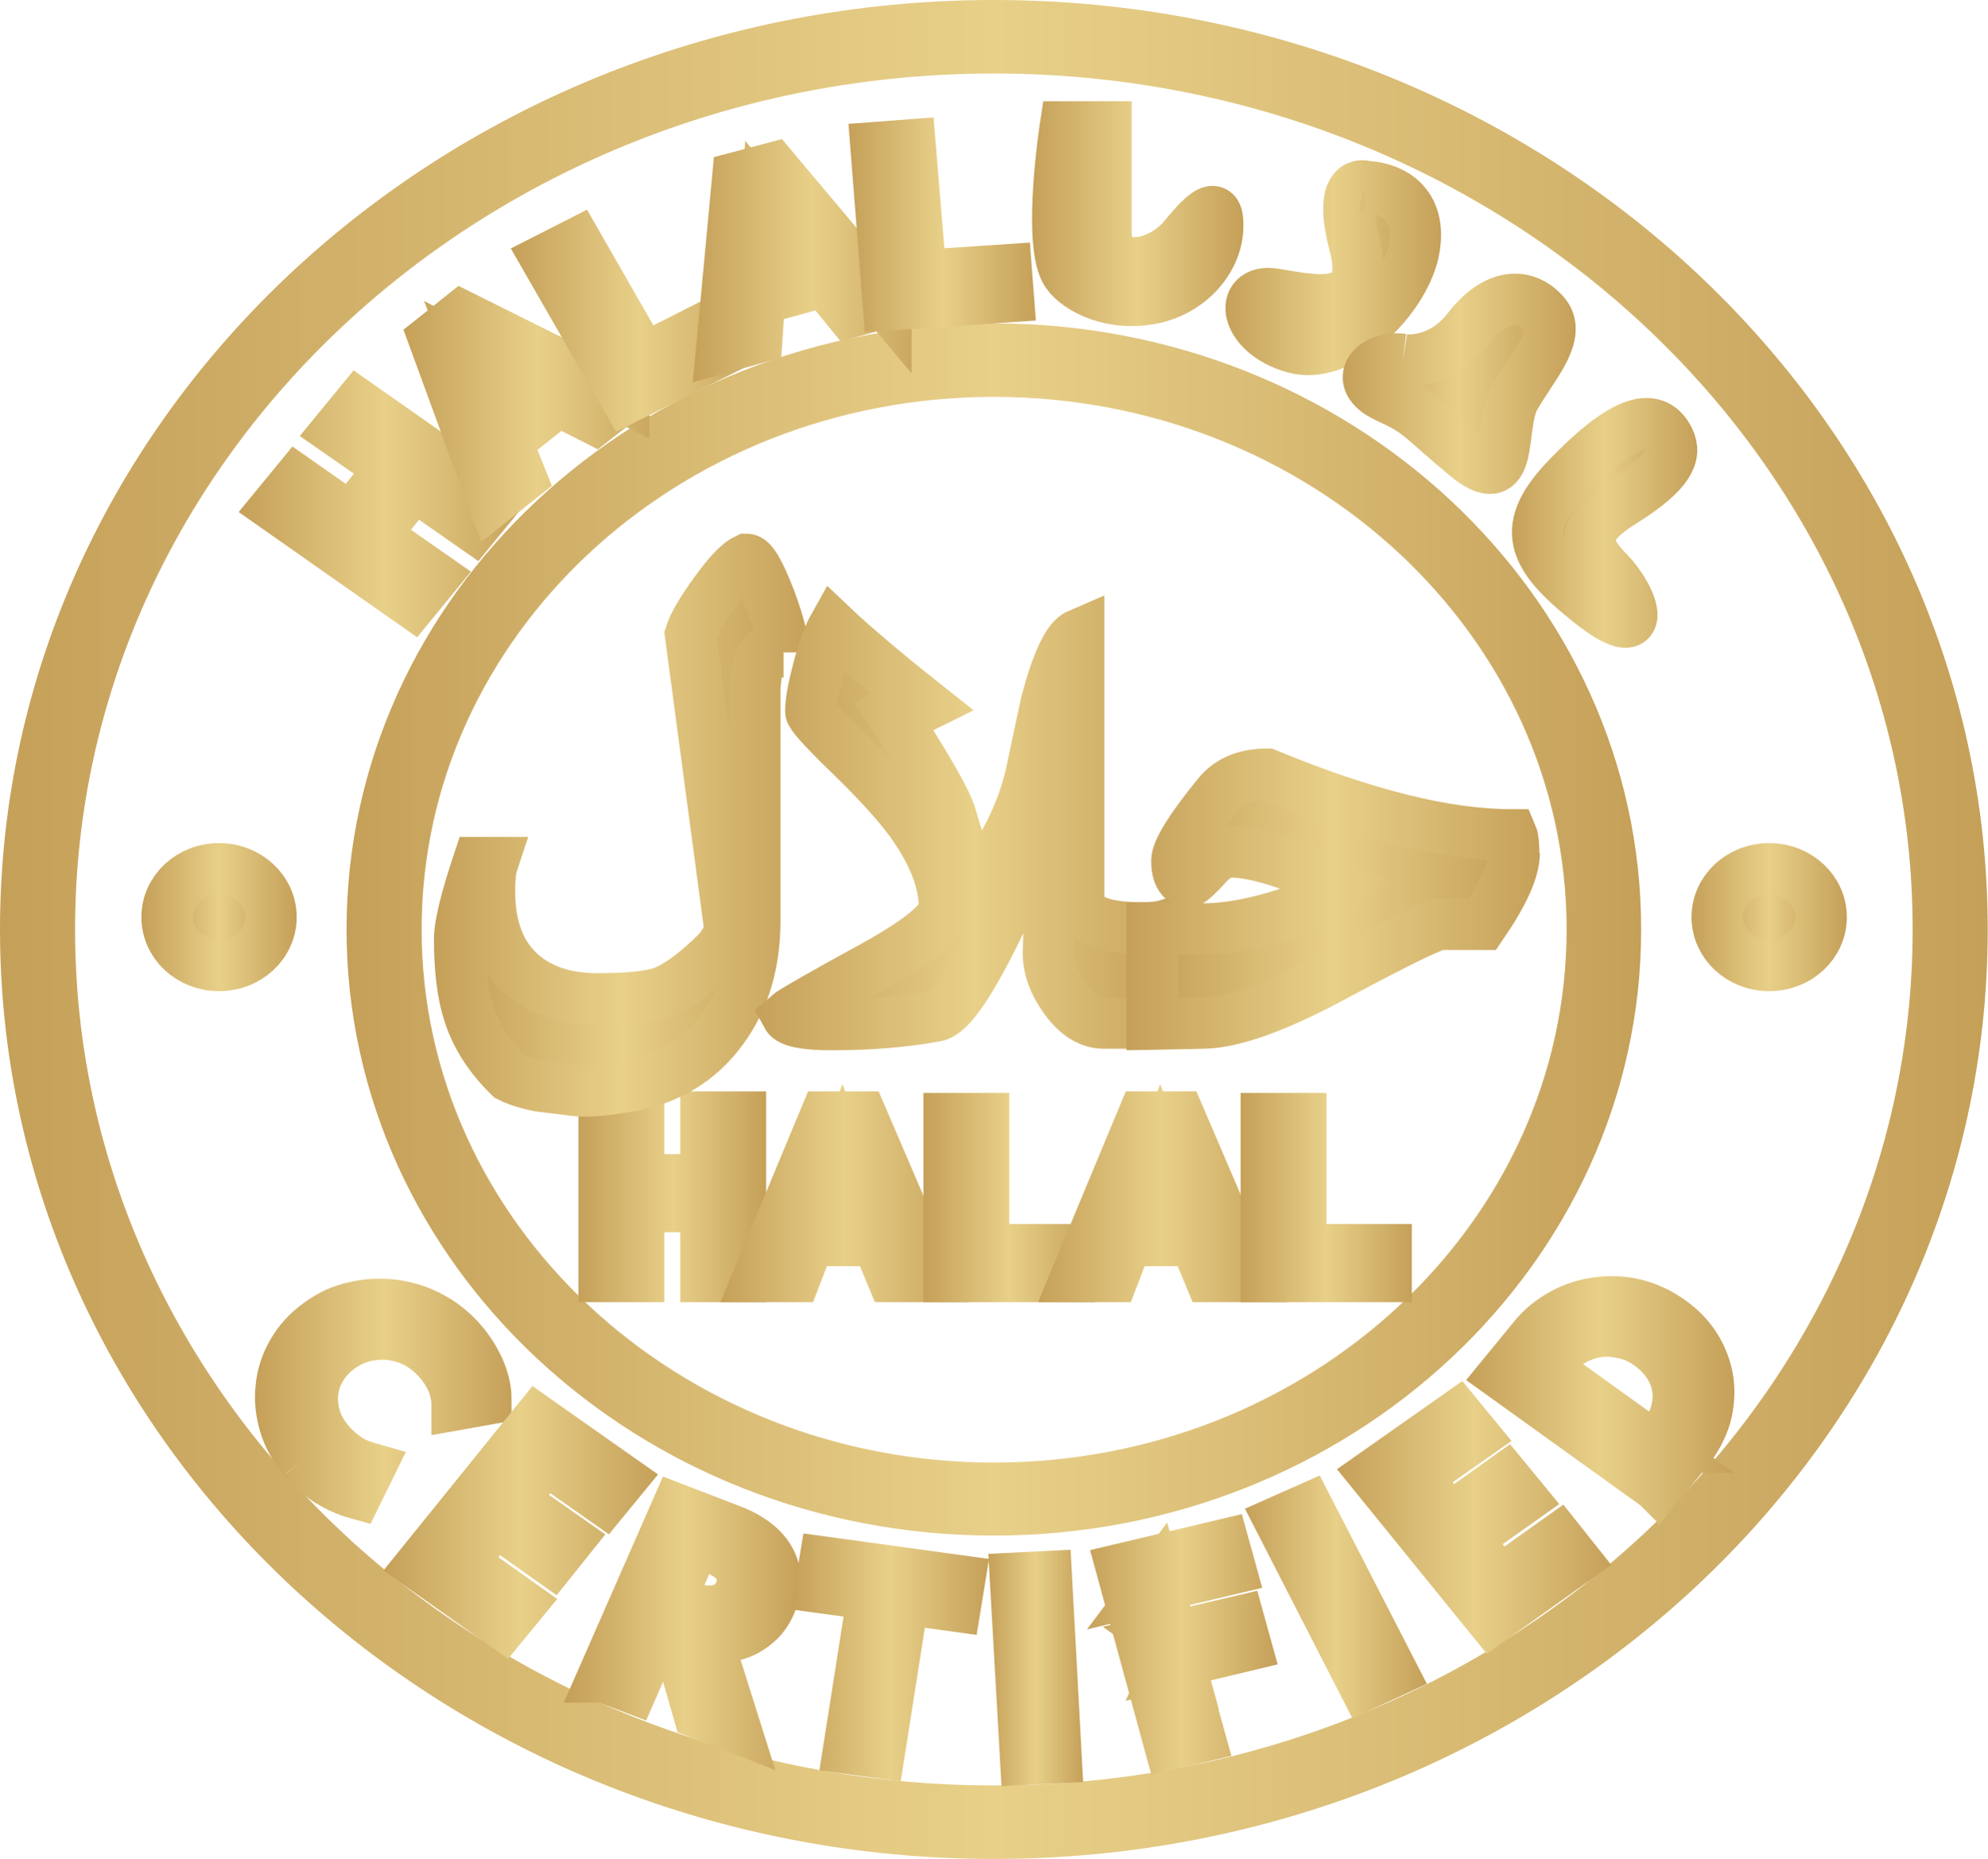
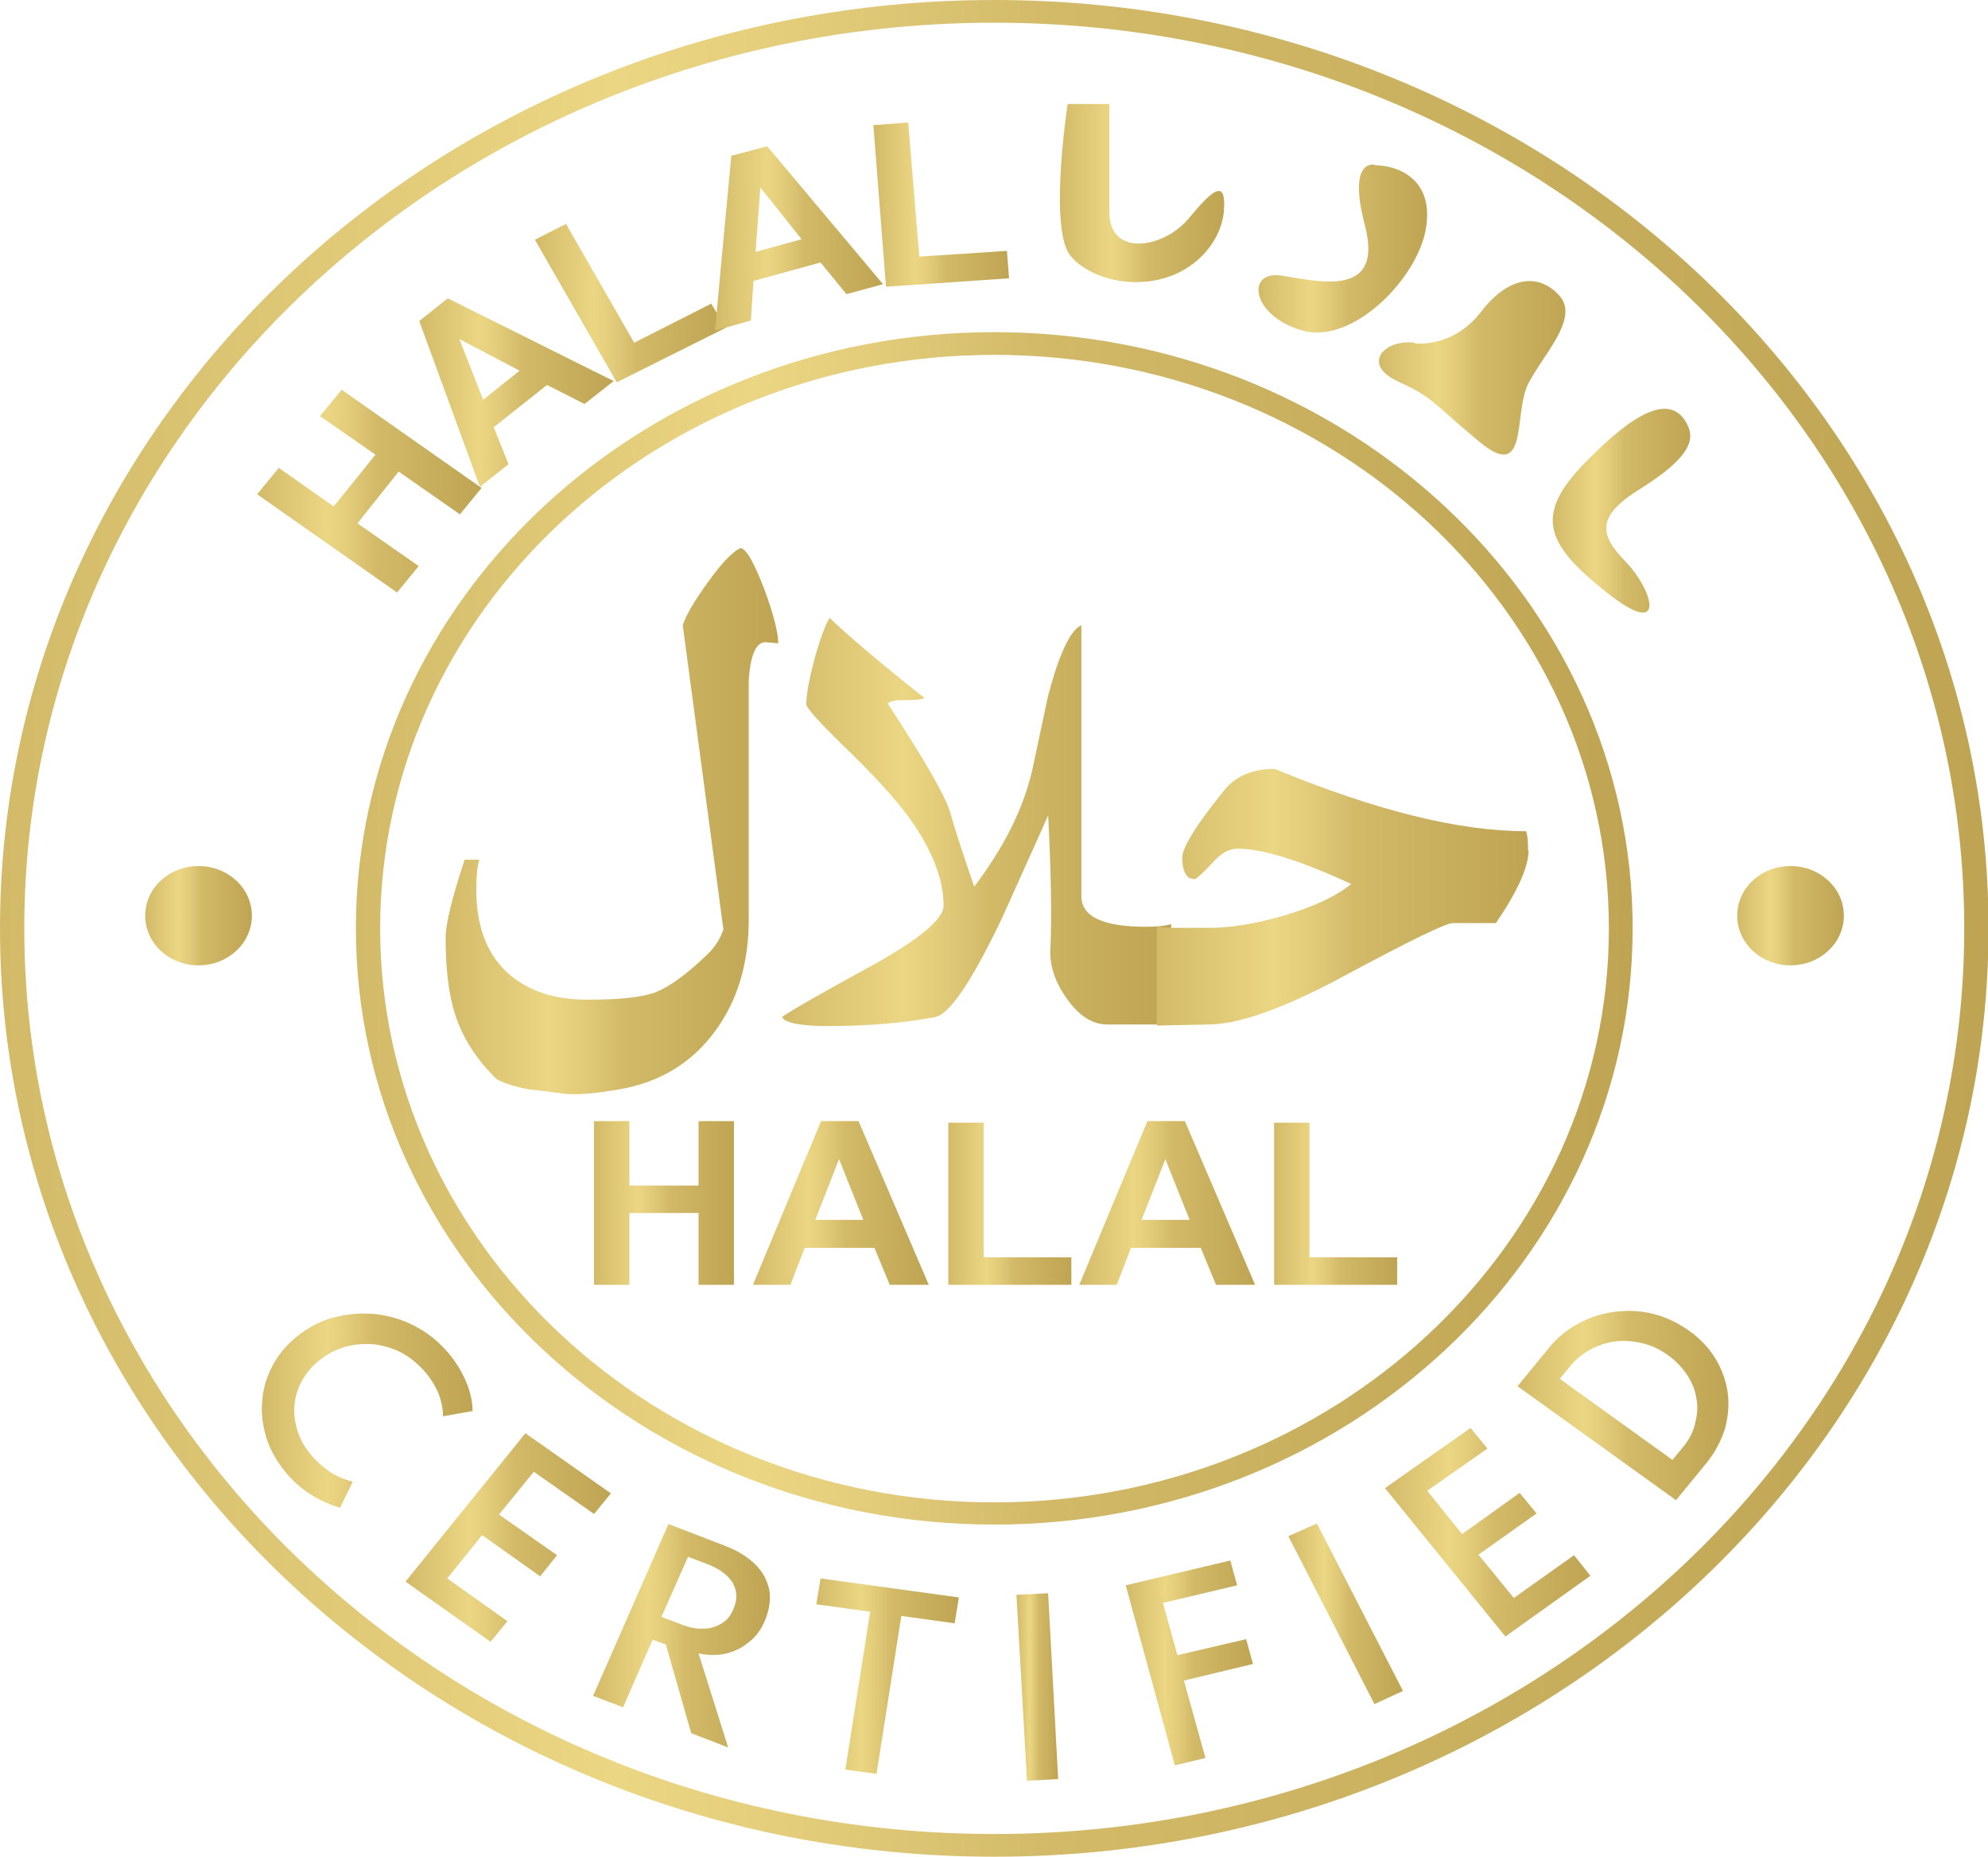
- <svg xmlns="http://www.w3.org/2000/svg" xmlns:xlink="http://www.w3.org/1999/xlink" id="_Слой_2" data-name="Слой 2" viewBox="0 0 38.65 36.16">
+ <svg xmlns="http://www.w3.org/2000/svg" xmlns:xlink="http://www.w3.org/1999/xlink" id="_Слой_2" data-name="Слой 2" viewBox="0 0 37.65 35.16">
  <defs>
    <style>
      .cls-1 {
-         fill: url(#_Безымянный_градиент_59-13);
-         stroke: url(#_Безымянный_градиент_59-14);
-       }
- 
-       .cls-1, .cls-2, .cls-3, .cls-4, .cls-5, .cls-6, .cls-7, .cls-8, .cls-9, .cls-10, .cls-11, .cls-12, .cls-13, .cls-14, .cls-15, .cls-16, .cls-17, .cls-18, .cls-19, .cls-20, .cls-21, .cls-22, .cls-23, .cls-24, .cls-25, .cls-26, .cls-27, .cls-28, .cls-29, .cls-30 {
-         stroke-miterlimit: 10;
+         fill: url(#_Безымянный_градиент_4-30);
      }

      .cls-2 {
-         fill: url(#_Безымянный_градиент_59-3);
-         stroke: url(#_Безымянный_градиент_59-4);
+         fill: url(#_Безымянный_градиент_4-25);
      }

      .cls-3 {
-         fill: url(#_Безымянный_градиент_59-57);
-         stroke: url(#_Безымянный_градиент_59-58);
+         fill: url(#_Безымянный_градиент_4-14);
      }

      .cls-4 {
-         fill: url(#_Безымянный_градиент_59-51);
-         stroke: url(#_Безымянный_градиент_59-52);
+         fill: url(#_Безымянный_градиент_4-27);
      }

      .cls-5 {
-         fill: url(#_Безымянный_градиент_59-37);
-         stroke: url(#_Безымянный_градиент_59-38);
+         fill: url(#_Безымянный_градиент_4);
      }

      .cls-6 {
-         fill: url(#_Безымянный_градиент_59-29);
-         stroke: url(#_Безымянный_градиент_59-30);
+         fill: url(#_Безымянный_градиент_4-23);
      }

      .cls-7 {
-         fill: url(#_Безымянный_градиент_59-41);
-         stroke: url(#_Безымянный_градиент_59-42);
+         fill: url(#_Безымянный_градиент_4-24);
      }

      .cls-8 {
-         fill: url(#_Безымянный_градиент_59-25);
-         stroke: url(#_Безымянный_градиент_59-26);
+         fill: url(#_Безымянный_градиент_4-3);
      }

      .cls-9 {
-         fill: url(#_Безымянный_градиент_59-47);
-         stroke: url(#_Безымянный_градиент_59-48);
+         fill: url(#_Безымянный_градиент_4-12);
      }

      .cls-10 {
-         fill: url(#_Безымянный_градиент_59-9);
-         stroke: url(#_Безымянный_градиент_59-10);
+         fill: url(#_Безымянный_градиент_4-22);
      }

      .cls-11 {
-         fill: url(#_Безымянный_градиент_59-21);
-         stroke: url(#_Безымянный_градиент_59-22);
+         fill: url(#_Безымянный_градиент_4-5);
      }

      .cls-12 {
-         fill: url(#_Безымянный_градиент_59-19);
-         stroke: url(#_Безымянный_градиент_59-20);
+         fill: url(#_Безымянный_градиент_4-15);
      }

      .cls-13 {
-         fill: url(#_Безымянный_градиент_59-7);
-         stroke: url(#_Безымянный_градиент_59-8);
+         fill: url(#_Безымянный_градиент_4-4);
      }

      .cls-14 {
-         fill: url(#_Безымянный_градиент_59-31);
-         stroke: url(#_Безымянный_градиент_59-32);
+         fill: url(#_Безымянный_градиент_4-2);
      }

      .cls-15 {
-         fill: url(#_Безымянный_градиент_59-35);
-         stroke: url(#_Безымянный_градиент_59-36);
+         fill: url(#_Безымянный_градиент_4-10);
      }

      .cls-16 {
-         fill: url(#_Безымянный_градиент_59-27);
-         stroke: url(#_Безымянный_градиент_59-28);
+         fill: url(#_Безымянный_градиент_4-9);
      }

      .cls-17 {
-         fill: url(#_Безымянный_градиент_59-17);
-         stroke: url(#_Безымянный_градиент_59-18);
+         fill: url(#_Безымянный_градиент_4-17);
      }

      .cls-18 {
-         fill: url(#_Безымянный_градиент_59-49);
-         stroke: url(#_Безымянный_градиент_59-50);
+         fill: url(#_Безымянный_градиент_4-13);
      }

      .cls-19 {
-         fill: url(#_Безымянный_градиент_59-23);
-         stroke: url(#_Безымянный_градиент_59-24);
+         fill: url(#_Безымянный_градиент_4-19);
      }

      .cls-20 {
-         fill: url(#_Безымянный_градиент_59-55);
-         stroke: url(#_Безымянный_градиент_59-56);
+         fill: url(#_Безымянный_градиент_4-6);
      }

      .cls-21 {
-         fill: url(#_Безымянный_градиент_59-43);
-         stroke: url(#_Безымянный_градиент_59-44);
+         fill: url(#_Безымянный_градиент_4-21);
      }

      .cls-22 {
-         fill: url(#_Безымянный_градиент_59-15);
-         stroke: url(#_Безымянный_градиент_59-16);
+         fill: url(#_Безымянный_градиент_4-7);
      }

      .cls-23 {
-         fill: url(#_Безымянный_градиент_59-5);
-         stroke: url(#_Безымянный_градиент_59-6);
+         fill: url(#_Безымянный_градиент_4-20);
      }

      .cls-24 {
-         fill: url(#_Безымянный_градиент_59-11);
-         stroke: url(#_Безымянный_градиент_59-12);
+         fill: url(#_Безымянный_градиент_4-11);
      }

      .cls-25 {
-         fill: url(#_Безымянный_градиент_59-39);
-         stroke: url(#_Безымянный_градиент_59-40);
+         fill: url(#_Безымянный_градиент_4-16);
      }

      .cls-26 {
-         fill: url(#_Безымянный_градиент_59-45);
-         stroke: url(#_Безымянный_градиент_59-46);
+         fill: url(#_Безымянный_градиент_4-18);
      }

      .cls-27 {
-         fill: url(#_Безымянный_градиент_59-53);
-         stroke: url(#_Безымянный_градиент_59-54);
+         fill: url(#_Безымянный_градиент_4-26);
      }

      .cls-28 {
-         fill: url(#_Безымянный_градиент_59-59);
-         stroke: url(#_Безымянный_градиент_59-60);
+         fill: url(#_Безымянный_градиент_4-28);
      }

      .cls-29 {
-         fill: url(#_Безымянный_градиент_59);
-         stroke: url(#_Безымянный_градиент_59-2);
+         fill: url(#_Безымянный_градиент_4-29);
      }

      .cls-30 {
-         fill: url(#_Безымянный_градиент_59-33);
-         stroke: url(#_Безымянный_градиент_59-34);
+         fill: url(#_Безымянный_градиент_4-8);
      }
    </style>
-     <linearGradient id="_Безымянный_градиент_59" data-name="Безымянный градиент 59" x1="7.24" y1="18.08" x2="31.42" y2="18.08" gradientUnits="userSpaceOnUse">
-       <stop offset="0" stop-color="#c5a059" />
-       <stop offset=".5" stop-color="#e8d089" />
-       <stop offset="1" stop-color="#c5a059" />
+     <linearGradient id="_Безымянный_градиент_4" data-name="Безымянный градиент 4" x1="6.74" y1="17.58" x2="30.92" y2="17.58" gradientUnits="userSpaceOnUse">
+       <stop offset="0" stop-color="#d2ba69" />
+       <stop offset=".31" stop-color="#ebd683" />
+       <stop offset=".4" stop-color="#e3cd7b" />
+       <stop offset=".53" stop-color="#d2ba69" />
+       <stop offset="1" stop-color="#bea453" />
    </linearGradient>
-     <linearGradient id="_Безымянный_градиент_59-2" data-name="Безымянный градиент 59" x1="6.74" x2="31.92" xlink:href="#_Безымянный_градиент_59" />
-     <linearGradient id="_Безымянный_градиент_59-3" data-name="Безымянный градиент 59" x1=".5" y1="18.08" x2="38.15" y2="18.08" xlink:href="#_Безымянный_градиент_59" />
-     <linearGradient id="_Безымянный_градиент_59-4" data-name="Безымянный градиент 59" x1="0" y1="18.08" x2="38.65" y2="18.08" xlink:href="#_Безымянный_градиент_59" />
-     <linearGradient id="_Безымянный_градиент_59-5" data-name="Безымянный градиент 59" x1="5.46" y1="27.22" x2="9.45" y2="27.22" xlink:href="#_Безымянный_градиент_59" />
-     <linearGradient id="_Безымянный_градиент_59-6" data-name="Безымянный градиент 59" x1="4.96" y1="27.26" x2="9.96" y2="27.26" xlink:href="#_Безымянный_градиент_59" />
-     <linearGradient id="_Безымянный_градиент_59-7" data-name="Безымянный градиент 59" x1="8.18" y1="29.61" x2="12.07" y2="29.61" xlink:href="#_Безымянный_градиент_59" />
-     <linearGradient id="_Безымянный_градиент_59-8" data-name="Безымянный градиент 59" x1="7.45" y1="29.61" x2="12.79" y2="29.61" xlink:href="#_Безымянный_градиент_59" />
-     <linearGradient id="_Безымянный_градиент_59-9" data-name="Безымянный градиент 59" x1="11.73" y1="31.48" x2="15.07" y2="31.48" xlink:href="#_Безымянный_градиент_59" />
-     <linearGradient id="_Безымянный_градиент_59-10" data-name="Безымянный градиент 59" x1="11.06" y1="31.58" x2="15.57" y2="31.58" xlink:href="#_Безымянный_градиент_59" />
-     <linearGradient id="_Безымянный_градиент_59-11" data-name="Безымянный градиент 59" x1="15.96" y1="32.24" x2="18.66" y2="32.24" xlink:href="#_Безымянный_градиент_59" />
-     <linearGradient id="_Безымянный_градиент_59-12" data-name="Безымянный градиент 59" x1="15.39" y1="32.24" x2="19.23" y2="32.24" xlink:href="#_Безымянный_градиент_59" />
-     <linearGradient id="_Безымянный_градиент_59-13" data-name="Безымянный градиент 59" x1="19.75" y1="32.45" x2="20.54" y2="32.45" xlink:href="#_Безымянный_градиент_59" />
-     <linearGradient id="_Безымянный_градиент_59-14" data-name="Безымянный градиент 59" x1="19.22" y1="32.45" x2="21.07" y2="32.45" xlink:href="#_Безымянный_градиент_59" />
-     <linearGradient id="_Безымянный_градиент_59-15" data-name="Безымянный градиент 59" x1="21.82" y1="31.99" x2="24.23" y2="31.99" xlink:href="#_Безымянный_градиент_59" />
-     <linearGradient id="_Безымянный_градиент_59-16" data-name="Безымянный градиент 59" x1="21.13" y1="31.99" x2="24.84" y2="31.99" xlink:href="#_Безымянный_градиент_59" />
-     <linearGradient id="_Безымянный_градиент_59-17" data-name="Безымянный градиент 59" x1="24.9" y1="31.06" x2="27.07" y2="31.06" xlink:href="#_Безымянный_градиент_59" />
-     <linearGradient id="_Безымянный_градиент_59-18" data-name="Безымянный градиент 59" x1="24.21" y1="31.06" x2="27.76" y2="31.06" xlink:href="#_Безымянный_градиент_59" />
-     <linearGradient id="_Безымянный_градиент_59-19" data-name="Безымянный градиент 59" x1="26.73" y1="29.51" x2="30.62" y2="29.51" xlink:href="#_Безымянный_градиент_59" />
-     <linearGradient id="_Безымянный_градиент_59-20" data-name="Безымянный градиент 59" x1="26.01" y1="29.51" x2="31.35" y2="29.51" xlink:href="#_Безымянный_градиент_59" />
-     <linearGradient id="_Безымянный_градиент_59-21" data-name="Безымянный градиент 59" x1="29.24" y1="27.11" x2="33.23" y2="27.11" xlink:href="#_Безымянный_градиент_59" />
-     <linearGradient id="_Безымянный_градиент_59-22" data-name="Безымянный градиент 59" x1="28.52" y1="27.2" x2="33.73" y2="27.2" xlink:href="#_Безымянный_градиент_59" />
-     <linearGradient id="_Безымянный_градиент_59-23" data-name="Безымянный градиент 59" x1="5.37" y1="9.8" x2="9.62" y2="9.8" xlink:href="#_Безымянный_градиент_59" />
-     <linearGradient id="_Безымянный_градиент_59-24" data-name="Безымянный градиент 59" x1="4.65" y1="9.8" x2="10.34" y2="9.8" xlink:href="#_Безымянный_градиент_59" />
-     <linearGradient id="_Безымянный_градиент_59-25" data-name="Безымянный градиент 59" x1="8.43" y1="7.93" x2="12.13" y2="7.93" xlink:href="#_Безымянный_градиент_59" />
-     <linearGradient id="_Безымянный_градиент_59-26" data-name="Безымянный градиент 59" x1="7.84" y1="8.05" x2="13.06" y2="8.05" xlink:href="#_Безымянный_градиент_59" />
-     <linearGradient id="_Безымянный_градиент_59-27" data-name="Безымянный градиент 59" x1="10.63" y1="6.24" x2="14.24" y2="6.24" xlink:href="#_Безымянный_градиент_59" />
-     <linearGradient id="_Безымянный_градиент_59-28" data-name="Безымянный градиент 59" x1="9.93" y1="6.24" x2="14.94" y2="6.24" xlink:href="#_Безымянный_градиент_59" />
-     <linearGradient id="_Безымянный_градиент_59-29" data-name="Безымянный градиент 59" x1="14.03" y1="5" x2="17.23" y2="5" xlink:href="#_Безымянный_градиент_59" />
-     <linearGradient id="_Безымянный_градиент_59-30" data-name="Безымянный градиент 59" x1="13.47" y1="5.06" x2="18.11" y2="5.06" xlink:href="#_Безымянный_градиент_59" />
-     <linearGradient id="_Безымянный_градиент_59-31" data-name="Безымянный градиент 59" x1="17.04" y1="4.38" x2="19.61" y2="4.38" xlink:href="#_Безымянный_градиент_59" />
-     <linearGradient id="_Безымянный_градиент_59-32" data-name="Безымянный градиент 59" x1="16.5" y1="4.38" x2="20.15" y2="4.38" xlink:href="#_Безымянный_градиент_59" />
-     <linearGradient id="_Безымянный_градиент_59-33" data-name="Безымянный градиент 59" x1="3.25" y1="17.84" x2="5.27" y2="17.84" xlink:href="#_Безымянный_градиент_59" />
-     <linearGradient id="_Безымянный_градиент_59-34" data-name="Безымянный градиент 59" x1="2.75" y1="17.84" x2="5.77" y2="17.84" xlink:href="#_Безымянный_градиент_59" />
-     <linearGradient id="_Безымянный_градиент_59-35" data-name="Безымянный градиент 59" x1="33.4" y1="17.84" x2="35.42" y2="17.84" xlink:href="#_Безымянный_градиент_59" />
-     <linearGradient id="_Безымянный_градиент_59-36" data-name="Безымянный градиент 59" x1="32.9" y1="17.84" x2="35.92" y2="17.84" xlink:href="#_Безымянный_градиент_59" />
-     <linearGradient id="_Безымянный_градиент_59-37" data-name="Безымянный градиент 59" x1="11.75" y1="23.28" x2="14.4" y2="23.28" xlink:href="#_Безымянный_градиент_59" />
-     <linearGradient id="_Безымянный_градиент_59-38" data-name="Безымянный градиент 59" x1="11.25" y1="23.28" x2="14.9" y2="23.28" xlink:href="#_Безымянный_градиент_59" />
-     <linearGradient id="_Безымянный_градиент_59-39" data-name="Безымянный градиент 59" x1="14.76" y1="23.28" x2="18.08" y2="23.28" xlink:href="#_Безымянный_градиент_59" />
-     <linearGradient id="_Безымянный_градиент_59-40" data-name="Безымянный градиент 59" x1="14.01" y1="23.21" x2="18.84" y2="23.21" xlink:href="#_Безымянный_градиент_59" />
-     <linearGradient id="_Безымянный_градиент_59-41" data-name="Безымянный градиент 59" x1="18.46" y1="23.29" x2="20.79" y2="23.29" xlink:href="#_Безымянный_градиент_59" />
-     <linearGradient id="_Безымянный_градиент_59-42" data-name="Безымянный градиент 59" x1="17.96" y1="23.29" x2="21.29" y2="23.29" xlink:href="#_Безымянный_градиент_59" />
-     <linearGradient id="_Безымянный_градиент_59-43" data-name="Безымянный градиент 59" x1="20.93" y1="23.28" x2="24.26" y2="23.28" xlink:href="#_Безымянный_градиент_59" />
-     <linearGradient id="_Безымянный_градиент_59-44" data-name="Безымянный градиент 59" x1="20.18" y1="23.21" x2="25.02" y2="23.21" xlink:href="#_Безымянный_градиент_59" />
-     <linearGradient id="_Безымянный_градиент_59-45" data-name="Безымянный градиент 59" x1="24.63" y1="23.29" x2="26.96" y2="23.29" xlink:href="#_Безымянный_градиент_59" />
-     <linearGradient id="_Безымянный_градиент_59-46" data-name="Безымянный градиент 59" x1="24.13" y1="23.29" x2="27.46" y2="23.29" xlink:href="#_Безымянный_градиент_59" />
-     <linearGradient id="_Безымянный_градиент_59-47" data-name="Безымянный градиент 59" x1="8.94" y1="16.04" x2="15.24" y2="16.04" xlink:href="#_Безымянный_градиент_59" />
-     <linearGradient id="_Безымянный_градиент_59-48" data-name="Безымянный градиент 59" x1="8.44" y1="16.04" x2="15.74" y2="16.04" xlink:href="#_Безымянный_градиент_59" />
-     <linearGradient id="_Безымянный_градиент_59-49" data-name="Безымянный градиент 59" x1="15.3" y1="16.09" x2="22.68" y2="16.09" xlink:href="#_Безымянный_градиент_59" />
-     <linearGradient id="_Безымянный_градиент_59-50" data-name="Безымянный градиент 59" x1="14.67" y1="15.94" x2="23.18" y2="15.94" xlink:href="#_Безымянный_градиент_59" />
-     <linearGradient id="_Безымянный_градиент_59-51" data-name="Безымянный градиент 59" x1="22.42" y1="17.46" x2="29.45" y2="17.46" xlink:href="#_Безымянный_градиент_59" />
-     <linearGradient id="_Безымянный_градиент_59-52" data-name="Безымянный градиент 59" x1="21.92" y1="17.47" x2="29.95" y2="17.47" xlink:href="#_Безымянный_градиент_59" />
-     <linearGradient id="_Безымянный_градиент_59-53" data-name="Безымянный градиент 59" x1="20.57" y1="4.16" x2="23.68" y2="4.16" xlink:href="#_Безымянный_градиент_59" />
-     <linearGradient id="_Безымянный_градиент_59-54" data-name="Безымянный градиент 59" x1="20.07" y1="4.16" x2="24.18" y2="4.16" xlink:href="#_Безымянный_градиент_59" />
-     <linearGradient id="_Безымянный_градиент_59-55" data-name="Безымянный градиент 59" x1="24.33" y1="5.22" x2="27.53" y2="5.22" xlink:href="#_Безымянный_градиент_59" />
-     <linearGradient id="_Безымянный_градиент_59-56" data-name="Безымянный градиент 59" x1="23.83" y1="5.22" x2="28.03" y2="5.22" xlink:href="#_Безымянный_градиент_59" />
-     <linearGradient id="_Безымянный_градиент_59-57" data-name="Безымянный градиент 59" x1="26.62" y1="7.47" x2="30.15" y2="7.47" xlink:href="#_Безымянный_градиент_59" />
-     <linearGradient id="_Безымянный_градиент_59-58" data-name="Безымянный градиент 59" x1="26.12" y1="7.47" x2="30.65" y2="7.47" xlink:href="#_Безымянный_градиент_59" />
-     <linearGradient id="_Безымянный_градиент_59-59" data-name="Безымянный градиент 59" x1="29.9" y1="10.17" x2="32.51" y2="10.17" xlink:href="#_Безымянный_градиент_59" />
-     <linearGradient id="_Безымянный_градиент_59-60" data-name="Безымянный градиент 59" x1="29.4" y1="10.17" x2="33.01" y2="10.17" xlink:href="#_Безымянный_градиент_59" />
+     <linearGradient id="_Безымянный_градиент_4-2" data-name="Безымянный градиент 4" x1="0" y1="17.58" x2="37.65" y2="17.58" xlink:href="#_Безымянный_градиент_4" />
+     <linearGradient id="_Безымянный_градиент_4-3" data-name="Безымянный градиент 4" x1="4.96" y1="26.72" x2="8.95" y2="26.72" xlink:href="#_Безымянный_градиент_4" />
+     <linearGradient id="_Безымянный_градиент_4-4" data-name="Безымянный градиент 4" x1="7.68" y1="29.11" x2="11.57" y2="29.11" xlink:href="#_Безымянный_градиент_4" />
+     <linearGradient id="_Безымянный_градиент_4-5" data-name="Безымянный градиент 4" x1="11.23" y1="30.98" x2="14.57" y2="30.98" xlink:href="#_Безымянный_градиент_4" />
+     <linearGradient id="_Безымянный_градиент_4-6" data-name="Безымянный градиент 4" x1="15.46" y1="31.74" x2="18.16" y2="31.74" xlink:href="#_Безымянный_градиент_4" />
+     <linearGradient id="_Безымянный_градиент_4-7" data-name="Безымянный градиент 4" x1="19.25" y1="31.95" x2="20.04" y2="31.95" xlink:href="#_Безымянный_градиент_4" />
+     <linearGradient id="_Безымянный_градиент_4-8" data-name="Безымянный градиент 4" x1="21.32" y1="31.49" x2="23.73" y2="31.49" xlink:href="#_Безымянный_градиент_4" />
+     <linearGradient id="_Безымянный_градиент_4-9" data-name="Безымянный градиент 4" x1="24.4" y1="30.56" x2="26.57" y2="30.56" xlink:href="#_Безымянный_градиент_4" />
+     <linearGradient id="_Безымянный_градиент_4-10" data-name="Безымянный градиент 4" x1="26.23" y1="29.01" x2="30.12" y2="29.01" xlink:href="#_Безымянный_градиент_4" />
+     <linearGradient id="_Безымянный_градиент_4-11" data-name="Безымянный градиент 4" x1="28.74" y1="26.61" x2="32.73" y2="26.61" xlink:href="#_Безымянный_градиент_4" />
+     <linearGradient id="_Безымянный_градиент_4-12" data-name="Безымянный градиент 4" x1="4.87" y1="9.3" x2="9.12" y2="9.3" xlink:href="#_Безымянный_градиент_4" />
+     <linearGradient id="_Безымянный_градиент_4-13" data-name="Безымянный градиент 4" x1="7.93" y1="7.43" x2="11.63" y2="7.43" xlink:href="#_Безымянный_градиент_4" />
+     <linearGradient id="_Безымянный_градиент_4-14" data-name="Безымянный градиент 4" x1="10.13" y1="5.74" x2="13.74" y2="5.74" xlink:href="#_Безымянный_градиент_4" />
+     <linearGradient id="_Безымянный_градиент_4-15" data-name="Безымянный градиент 4" x1="13.53" y1="4.5" x2="16.73" y2="4.5" xlink:href="#_Безымянный_градиент_4" />
+     <linearGradient id="_Безымянный_градиент_4-16" data-name="Безымянный градиент 4" x1="16.54" y1="3.88" x2="19.11" y2="3.88" xlink:href="#_Безымянный_градиент_4" />
+     <linearGradient id="_Безымянный_градиент_4-17" data-name="Безымянный градиент 4" x1="2.75" y1="17.34" x2="4.77" y2="17.34" xlink:href="#_Безымянный_градиент_4" />
+     <linearGradient id="_Безымянный_градиент_4-18" data-name="Безымянный градиент 4" x1="32.9" y1="17.34" x2="34.92" y2="17.34" xlink:href="#_Безымянный_градиент_4" />
+     <linearGradient id="_Безымянный_градиент_4-19" data-name="Безымянный градиент 4" x1="11.25" y1="22.78" x2="13.9" y2="22.78" xlink:href="#_Безымянный_градиент_4" />
+     <linearGradient id="_Безымянный_градиент_4-20" data-name="Безымянный градиент 4" x1="14.26" y1="22.78" x2="17.58" y2="22.78" xlink:href="#_Безымянный_градиент_4" />
+     <linearGradient id="_Безымянный_градиент_4-21" data-name="Безымянный градиент 4" x1="17.96" y1="22.79" x2="20.29" y2="22.79" xlink:href="#_Безымянный_градиент_4" />
+     <linearGradient id="_Безымянный_градиент_4-22" data-name="Безымянный градиент 4" x1="20.43" y1="22.78" x2="23.76" y2="22.78" xlink:href="#_Безымянный_градиент_4" />
+     <linearGradient id="_Безымянный_градиент_4-23" data-name="Безымянный градиент 4" x1="24.13" y1="22.79" x2="26.46" y2="22.79" xlink:href="#_Безымянный_градиент_4" />
+     <linearGradient id="_Безымянный_градиент_4-24" data-name="Безымянный градиент 4" x1="8.44" y1="15.54" x2="14.74" y2="15.54" xlink:href="#_Безымянный_градиент_4" />
+     <linearGradient id="_Безымянный_градиент_4-25" data-name="Безымянный градиент 4" x1="14.8" y1="15.59" x2="22.18" y2="15.59" xlink:href="#_Безымянный_градиент_4" />
+     <linearGradient id="_Безымянный_градиент_4-26" data-name="Безымянный градиент 4" x1="21.92" y1="16.96" x2="28.95" y2="16.96" xlink:href="#_Безымянный_градиент_4" />
+     <linearGradient id="_Безымянный_градиент_4-27" data-name="Безымянный градиент 4" x1="20.07" y1="3.66" x2="23.18" y2="3.66" xlink:href="#_Безымянный_градиент_4" />
+     <linearGradient id="_Безымянный_градиент_4-28" data-name="Безымянный градиент 4" x1="23.83" y1="4.72" x2="27.03" y2="4.72" xlink:href="#_Безымянный_градиент_4" />
+     <linearGradient id="_Безымянный_градиент_4-29" data-name="Безымянный градиент 4" x1="26.12" y1="6.97" x2="29.65" y2="6.97" xlink:href="#_Безымянный_градиент_4" />
+     <linearGradient id="_Безымянный_градиент_4-30" data-name="Безымянный градиент 4" x1="29.4" y1="9.67" x2="32.01" y2="9.67" xlink:href="#_Безымянный_градиент_4" />
  </defs>
-   <g id="_07_FRONT_ELEMENTS" data-name="07_FRONT_ELEMENTS">
+   <g id="_Слой_1-2" data-name="Слой 1">
    <g>
-       <path class="cls-29" d="M19.33,29.37c-6.67,0-12.09-5.07-12.09-11.29s5.42-11.29,12.09-11.29,12.09,5.07,12.09,11.29-5.42,11.29-12.09,11.29M19.33,7.22c-6.42,0-11.63,4.87-11.63,10.86s5.22,10.87,11.63,10.87,11.64-4.87,11.64-10.87-5.22-10.86-11.64-10.86" />
-       <path class="cls-2" d="M19.33,35.66C8.95,35.66.5,27.78.5,18.08S8.95.5,19.33.5s18.83,7.89,18.83,17.58-8.45,17.58-18.83,17.58M19.33.93C9.2.93.96,8.62.96,18.08s8.24,17.15,18.37,17.15,18.37-7.7,18.37-17.15S29.46.93,19.33.93" />
-       <path class="cls-23" d="M5.91,28.38c-.17-.21-.3-.43-.37-.67-.07-.24-.1-.48-.07-.72.02-.24.1-.47.22-.68.12-.21.29-.4.51-.56.22-.16.45-.27.7-.32.25-.06.5-.07.76-.04.26.04.5.11.73.24.23.12.43.29.61.5.14.17.25.35.33.54.08.19.12.38.12.55l-.56.1c0-.14-.03-.28-.08-.42-.06-.14-.14-.28-.25-.41-.13-.15-.27-.27-.43-.36-.16-.09-.33-.14-.51-.17-.18-.02-.35-.01-.53.03-.17.04-.34.12-.49.23-.15.11-.27.24-.36.39-.09.15-.14.3-.16.47-.02.17,0,.33.05.5.05.17.14.33.27.48.11.13.23.23.36.32.14.09.28.14.42.18l-.24.49c-.18-.05-.36-.13-.54-.24-.18-.11-.35-.26-.49-.43" />
-       <polygon class="cls-13" points="8.18 30.45 10.45 27.64 12.07 28.78 11.75 29.17 10.61 28.37 9.95 29.18 11.05 29.95 10.73 30.35 9.63 29.57 8.97 30.39 10.11 31.2 9.79 31.59 8.18 30.45" />
-       <path class="cls-10" d="M11.73,32.62l1.43-3.26,1.09.42c.23.09.42.21.56.35s.22.3.26.48c.03.18,0,.37-.08.57-.07.17-.17.31-.3.41-.13.11-.27.18-.43.22-.16.04-.34.04-.53,0l.56,1.78-.7-.27-.48-1.68-.25-.09-.56,1.28-.55-.21ZM13.03,31.12l.37.14c.15.06.3.09.43.08.13,0,.24-.04.34-.1.1-.06.17-.15.22-.27.08-.18.07-.34-.01-.49-.09-.15-.25-.27-.48-.36l-.37-.14-.5,1.13Z" />
-       <polygon class="cls-24" points="16.51 34.01 16.98 31.02 15.96 30.88 16.04 30.39 18.66 30.75 18.58 31.24 17.57 31.1 17.1 34.09 16.51 34.01" />
-       <polygon class="cls-1" points="19.95 34.22 19.75 30.7 20.35 30.67 20.54 34.19 19.95 34.22" />
-       <polygon class="cls-22" points="22.75 33.93 21.82 30.52 23.8 30.05 23.93 30.52 22.37 30.89 22.49 30.73 22.85 32.03 22.64 31.88 24.1 31.54 24.23 32.01 22.77 32.36 22.87 32.14 23.33 33.79 22.75 33.93" />
-       <polygon class="cls-17" points="26.53 32.77 24.9 29.59 25.44 29.35 27.07 32.52 26.53 32.77" />
-       <polygon class="cls-12" points="29.01 31.49 26.73 28.68 28.35 27.54 28.67 27.93 27.53 28.73 28.19 29.55 29.28 28.77 29.6 29.16 28.5 29.94 29.17 30.76 30.31 29.95 30.62 30.34 29.01 31.49" />
-       <path class="cls-11" d="M32.23,28.9l-2.99-2.15.59-.72c.16-.2.35-.35.57-.47.22-.12.45-.19.69-.22.24-.03.48-.02.72.04.24.06.47.17.68.32.21.15.38.33.5.53.12.2.2.42.23.64.03.23.01.45-.05.68-.07.22-.18.44-.34.64l-.59.72ZM32.17,28.15l.19-.23c.12-.14.2-.29.24-.45.04-.16.06-.32.03-.47-.02-.16-.08-.31-.17-.45-.09-.14-.21-.27-.36-.38-.15-.11-.31-.19-.48-.23-.17-.04-.34-.06-.51-.04-.17.02-.33.07-.48.15-.15.08-.29.19-.4.33l-.19.23,2.14,1.54Z" />
-       <polygon class="cls-19" points="8.02 11.72 5.37 9.86 5.78 9.36 6.82 10.09 7.61 9.11 6.56 8.38 6.97 7.88 9.62 9.74 9.21 10.24 8.05 9.43 7.27 10.41 8.43 11.22 8.02 11.72" />
-       <path class="cls-8" d="M12.13,7.71l-.56.44-.71-.36-1.01.8.28.7-.54.43-1.15-3.14.54-.43,3.15,1.57ZM10.34,7.52l-1.14-.6.45,1.15.69-.55Z" />
-       <polygon class="cls-16" points="12.18 7.74 10.63 5.04 11.22 4.74 12.51 6.99 13.97 6.25 14.24 6.71 12.18 7.74" />
-       <path class="cls-6" d="M17.23,5.88l-.7.19-.49-.6-1.27.35-.05.75-.68.19.31-3.31.68-.18,2.2,2.62ZM15.68,5.03l-.78-.98-.09,1.22.87-.24Z" />
-       <polygon class="cls-14" points="17.28 5.93 17.04 2.87 17.7 2.82 17.91 5.36 19.57 5.25 19.61 5.77 17.28 5.93" />
-       <path class="cls-30" d="M5.27,17.84c0,.52-.45.94-1.01.94s-1.01-.42-1.01-.94.45-.94,1.01-.94,1.01.42,1.01.94" />
-       <path class="cls-15" d="M35.42,17.84c0,.52-.45.94-1.01.94s-1.01-.42-1.01-.94.45-.94,1.01-.94,1.01.42,1.01.94" />
-       <polygon class="cls-5" points="11.75 24.83 11.75 21.73 12.42 21.73 12.42 22.95 13.73 22.95 13.73 21.73 14.4 21.73 14.4 24.83 13.73 24.83 13.73 23.47 12.42 23.47 12.42 24.83 11.75 24.83" />
-       <path class="cls-25" d="M18.08,24.83h-.73l-.29-.7h-1.32l-.27.7h-.71l1.29-3.1h.71l1.33,3.1ZM16.85,23.6l-.46-1.15-.45,1.15h.91Z" />
-       <polygon class="cls-7" points="18.46 24.83 18.46 21.76 19.13 21.76 19.13 24.31 20.79 24.31 20.79 24.83 18.46 24.83" />
-       <path class="cls-21" d="M24.26,24.83h-.73l-.29-.7h-1.32l-.27.7h-.71l1.29-3.1h.71l1.33,3.1ZM23.03,23.6l-.46-1.15-.45,1.15h.91Z" />
-       <polygon class="cls-26" points="24.63 24.83 24.63 21.76 25.3 21.76 25.3 24.31 26.96 24.31 26.96 24.83 24.63 24.83" />
-       <path class="cls-9" d="M15.24,12.68s-.07,0-.12-.01c-.06,0-.1-.01-.12-.01-.18,0-.29.24-.32.73v4.52c0,.83-.21,1.54-.64,2.12-.44.6-1.05.97-1.82,1.1-.47.08-.82.11-1.04.08-.37-.05-.58-.07-.65-.08-.23-.04-.44-.1-.62-.19-.39-.38-.65-.79-.79-1.23-.12-.36-.18-.85-.18-1.45,0-.26.12-.76.36-1.48h.28c-.04.12-.06.31-.06.56,0,.68.19,1.2.57,1.56.37.35.88.53,1.53.53.59,0,1.01-.04,1.27-.13.29-.11.63-.36,1.03-.75.12-.12.22-.27.28-.45l-.77-5.76c.06-.19.22-.46.48-.82.26-.36.46-.57.61-.64.11,0,.26.27.46.79.18.49.26.83.26,1.02" />
-       <path class="cls-18" d="M22.68,19.9h-1.21c-.28,0-.53-.16-.76-.48-.21-.29-.32-.59-.32-.89.03-.58.02-1.44-.04-2.59-.29.66-.59,1.31-.88,1.96-.57,1.19-.99,1.81-1.26,1.86-.59.11-1.26.17-2.03.17-.52,0-.81-.06-.87-.17.08-.07.65-.4,1.73-.99.88-.49,1.33-.87,1.33-1.12,0-.51-.22-1.07-.67-1.69-.28-.38-.7-.83-1.26-1.37-.45-.44-.67-.69-.67-.75,0-.19.05-.46.15-.84.1-.37.2-.64.29-.8.38.36.98.87,1.8,1.52-.06.03-.22.04-.48.04-.09,0-.16.02-.22.06.7,1.07,1.1,1.76,1.19,2.08.09.32.24.78.45,1.39.56-.74.93-1.47,1.1-2.21.1-.47.2-.94.3-1.41.21-.79.42-1.24.63-1.33v5.13c0,.39.41.58,1.23.58.21,0,.37-.02.47-.05v1.87Z" />
-       <path class="cls-4" d="M29.45,16.59c0,.33-.21.79-.62,1.39-.08,0-.35,0-.81,0-.14,0-.79.32-1.97.95-1.17.64-2.05.96-2.64.97l-1,.02v-1.87s.07,0,.13.01c.06,0,.1.01.13.01h.75c.4,0,.87-.08,1.39-.23.57-.17,1-.37,1.28-.6-.97-.45-1.69-.67-2.15-.67-.16,0-.32.09-.47.26-.18.2-.3.3-.34.32l-.1-.02c-.1-.07-.14-.2-.14-.39s.27-.63.8-1.28c.22-.27.54-.4.95-.4,1.89.78,3.47,1.18,4.76,1.18.03.07.04.2.04.38" />
-       <path class="cls-27" d="M21.5,2.47h-.78s-.33,2.15,0,2.79c.15.29.78.68,1.59.56.81-.12,1.33-.75,1.37-1.34.04-.59-.2-.41-.67.16-.48.57-1.5.73-1.5-.12v-2.05Z" />
-       <path class="cls-20" d="M26.54,3.63c.4,0,1.11.23.97,1.17-.14.95-1.38,2.23-2.34,1.96-.97-.27-1.09-1.15-.39-1.04.7.11,1.93.43,1.57-.95-.34-1.29.19-1.15.19-1.15" />
-       <path class="cls-3" d="M27.29,7s.72.11,1.27-.61c.56-.72,1.14-.69,1.49-.27.34.42-.3,1.07-.6,1.63-.3.57.02,1.91-.94,1.11-.95-.79-.85-.82-1.54-1.14-.69-.32-.26-.8.32-.73" />
-       <path class="cls-28" d="M32.46,8.55c.15.3,0,.64-.87,1.19-.88.54-.8.89-.29,1.41.5.52.79,1.49-.37.57-1.16-.92-1.38-1.46-.42-2.45.96-.99,1.65-1.34,1.95-.72" />
+       <path class="cls-5" d="M18.83,28.87c-6.67,0-12.09-5.07-12.09-11.29s5.42-11.29,12.09-11.29,12.09,5.07,12.09,11.29-5.42,11.29-12.09,11.29M18.83,6.72c-6.42,0-11.63,4.87-11.63,10.86s5.22,10.87,11.63,10.87,11.64-4.87,11.64-10.87-5.22-10.86-11.64-10.86" />
+       <path class="cls-14" d="M18.83,35.16C8.45,35.16,0,27.28,0,17.58S8.45,0,18.83,0s18.83,7.89,18.83,17.58-8.45,17.58-18.83,17.58M18.83.43C8.7.43.46,8.12.46,17.58s8.24,17.15,18.37,17.15,18.37-7.7,18.37-17.15S28.96.43,18.83.43" />
+       <path class="cls-8" d="M5.41,27.88c-.17-.21-.3-.43-.37-.67-.07-.24-.1-.48-.07-.72.02-.24.1-.47.22-.68.12-.21.29-.4.51-.56.22-.16.45-.27.7-.32.25-.06.5-.07.76-.04.26.04.5.11.73.24.23.12.43.29.61.5.14.17.25.35.33.54.08.19.12.38.12.55l-.56.1c0-.14-.03-.28-.08-.42-.06-.14-.14-.28-.25-.41-.13-.15-.27-.27-.43-.36-.16-.09-.33-.14-.51-.17-.18-.02-.35-.01-.53.03-.17.04-.34.12-.49.23-.15.11-.27.24-.36.39-.09.15-.14.3-.16.47-.02.17,0,.33.05.5.05.17.14.33.27.48.11.13.23.23.36.32.14.09.28.14.42.18l-.24.49c-.18-.05-.36-.13-.54-.24-.18-.11-.35-.26-.49-.43" />
+       <polygon class="cls-13" points="7.68 29.95 9.95 27.14 11.57 28.28 11.25 28.67 10.11 27.87 9.45 28.68 10.55 29.45 10.23 29.85 9.13 29.07 8.47 29.89 9.61 30.7 9.29 31.09 7.68 29.95" />
+       <path class="cls-11" d="M11.23,32.12l1.43-3.26,1.09.42c.23.09.42.21.56.35s.22.3.26.48c.03.18,0,.37-.08.57-.07.17-.17.31-.3.41-.13.11-.27.18-.43.22-.16.04-.34.04-.53,0l.56,1.78-.7-.27-.48-1.68-.25-.09-.56,1.28-.55-.21ZM12.53,30.62l.37.14c.15.06.3.09.43.08.13,0,.24-.04.34-.1.1-.06.17-.15.22-.27.08-.18.07-.34-.01-.49-.09-.15-.25-.27-.48-.36l-.37-.14-.5,1.13Z" />
+       <polygon class="cls-20" points="16.01 33.51 16.48 30.52 15.46 30.38 15.54 29.89 18.16 30.25 18.08 30.74 17.07 30.6 16.6 33.59 16.01 33.51" />
+       <polygon class="cls-22" points="19.45 33.72 19.25 30.2 19.85 30.17 20.04 33.69 19.45 33.72" />
+       <polygon class="cls-30" points="22.25 33.43 21.32 30.02 23.3 29.55 23.43 30.02 21.87 30.39 21.99 30.23 22.35 31.53 22.14 31.38 23.6 31.04 23.73 31.51 22.27 31.86 22.37 31.64 22.83 33.29 22.25 33.43" />
+       <polygon class="cls-16" points="26.03 32.27 24.4 29.09 24.94 28.85 26.57 32.02 26.03 32.27" />
+       <polygon class="cls-15" points="28.51 30.99 26.23 28.18 27.85 27.04 28.17 27.43 27.03 28.23 27.69 29.05 28.78 28.27 29.1 28.66 28 29.44 28.67 30.26 29.81 29.45 30.12 29.84 28.51 30.99" />
+       <path class="cls-24" d="M31.73,28.4l-2.99-2.15.59-.72c.16-.2.35-.35.57-.47.22-.12.45-.19.69-.22.24-.03.48-.02.72.04.24.06.47.17.68.32.21.15.38.33.5.53.12.2.2.42.23.64.03.23.01.45-.05.68-.07.22-.18.44-.34.64l-.59.72ZM31.67,27.65l.19-.23c.12-.14.2-.29.24-.45.04-.16.06-.32.03-.47-.02-.16-.08-.31-.17-.45-.09-.14-.21-.27-.36-.38-.15-.11-.31-.19-.48-.23-.17-.04-.34-.06-.51-.04-.17.02-.33.07-.48.15-.15.08-.29.19-.4.33l-.19.23,2.14,1.54Z" />
+       <polygon class="cls-9" points="7.52 11.22 4.87 9.36 5.28 8.86 6.32 9.59 7.11 8.61 6.06 7.88 6.47 7.38 9.12 9.24 8.71 9.74 7.55 8.93 6.77 9.91 7.93 10.72 7.52 11.22" />
+       <path class="cls-18" d="M11.63,7.21l-.56.44-.71-.36-1.01.8.28.7-.54.43-1.15-3.14.54-.43,3.15,1.57ZM9.84,7.02l-1.14-.6.45,1.15.69-.55Z" />
+       <polygon class="cls-3" points="11.68 7.24 10.13 4.54 10.72 4.24 12.01 6.49 13.47 5.75 13.74 6.21 11.68 7.24" />
+       <path class="cls-12" d="M16.73,5.38l-.7.19-.49-.6-1.27.35-.05.75-.68.19.31-3.31.68-.18,2.2,2.62ZM15.18,4.53l-.78-.98-.09,1.22.87-.24Z" />
+       <polygon class="cls-25" points="16.78 5.43 16.54 2.37 17.2 2.32 17.41 4.86 19.07 4.75 19.11 5.27 16.78 5.43" />
+       <path class="cls-17" d="M4.77,17.34c0,.52-.45.94-1.01.94s-1.01-.42-1.01-.94.45-.94,1.01-.94,1.01.42,1.01.94" />
+       <path class="cls-26" d="M34.92,17.34c0,.52-.45.94-1.01.94s-1.01-.42-1.01-.94.45-.94,1.01-.94,1.01.42,1.01.94" />
+       <polygon class="cls-19" points="11.25 24.33 11.25 21.23 11.92 21.23 11.92 22.45 13.23 22.45 13.23 21.23 13.9 21.23 13.9 24.33 13.23 24.33 13.23 22.97 11.92 22.97 11.92 24.33 11.25 24.33" />
+       <path class="cls-23" d="M17.58,24.33h-.73l-.29-.7h-1.32l-.27.7h-.71l1.29-3.1h.71l1.33,3.1ZM16.35,23.1l-.46-1.15-.45,1.15h.91Z" />
+       <polygon class="cls-21" points="17.96 24.33 17.96 21.26 18.63 21.26 18.63 23.81 20.29 23.81 20.29 24.33 17.96 24.33" />
+       <path class="cls-10" d="M23.76,24.33h-.73l-.29-.7h-1.32l-.27.7h-.71l1.29-3.1h.71l1.33,3.1ZM22.53,23.1l-.46-1.15-.45,1.15h.91Z" />
+       <polygon class="cls-6" points="24.13 24.33 24.13 21.26 24.8 21.26 24.8 23.81 26.46 23.81 26.46 24.33 24.13 24.33" />
+       <path class="cls-7" d="M14.74,12.18s-.07,0-.12-.01c-.06,0-.1-.01-.12-.01-.18,0-.29.24-.32.73v4.52c0,.83-.21,1.54-.64,2.12-.44.6-1.05.97-1.82,1.1-.47.08-.82.11-1.04.08-.37-.05-.58-.07-.65-.08-.23-.04-.44-.1-.62-.19-.39-.38-.65-.79-.79-1.23-.12-.36-.18-.85-.18-1.45,0-.26.12-.76.36-1.48h.28c-.04.12-.06.31-.06.56,0,.68.19,1.2.57,1.56.37.35.88.53,1.53.53.59,0,1.01-.04,1.27-.13.29-.11.63-.36,1.03-.75.12-.12.22-.27.28-.45l-.77-5.76c.06-.19.22-.46.48-.82.26-.36.46-.57.61-.64.11,0,.26.27.46.79.18.49.26.83.26,1.02" />
+       <path class="cls-2" d="M22.18,19.4h-1.21c-.28,0-.53-.16-.76-.48-.21-.29-.32-.59-.32-.89.03-.58.02-1.44-.04-2.59-.29.66-.59,1.31-.88,1.96-.57,1.19-.99,1.81-1.26,1.86-.59.11-1.26.17-2.03.17-.52,0-.81-.06-.87-.17.08-.07.65-.4,1.73-.99.88-.49,1.33-.87,1.33-1.12,0-.51-.22-1.07-.67-1.69-.28-.38-.7-.83-1.26-1.37-.45-.44-.67-.69-.67-.75,0-.19.05-.46.15-.84.1-.37.2-.64.29-.8.38.36.98.87,1.8,1.52-.06.03-.22.04-.48.04-.09,0-.16.02-.22.06.7,1.07,1.1,1.76,1.19,2.08.09.32.24.78.45,1.39.56-.74.93-1.47,1.1-2.21.1-.47.2-.94.3-1.41.21-.79.42-1.24.63-1.33v5.13c0,.39.41.58,1.23.58.21,0,.37-.02.47-.05v1.87Z" />
+       <path class="cls-27" d="M28.95,16.09c0,.33-.21.79-.62,1.39-.08,0-.35,0-.81,0-.14,0-.79.32-1.97.95-1.17.64-2.05.96-2.64.97l-1,.02v-1.87s.07,0,.13.01c.06,0,.1.01.13.01h.75c.4,0,.87-.08,1.39-.23.57-.17,1-.37,1.28-.6-.97-.45-1.69-.67-2.15-.67-.16,0-.32.09-.47.26-.18.2-.3.3-.34.32l-.1-.02c-.1-.07-.14-.2-.14-.39s.27-.63.8-1.28c.22-.27.54-.4.95-.4,1.89.78,3.47,1.18,4.76,1.18.03.07.04.2.04.38" />
+       <path class="cls-4" d="M21,1.97h-.78s-.33,2.15,0,2.79c.15.29.78.68,1.59.56.81-.12,1.33-.75,1.37-1.34.04-.59-.2-.41-.67.16-.48.57-1.5.73-1.5-.12V1.97Z" />
+       <path class="cls-28" d="M26.04,3.13c.4,0,1.11.23.97,1.17-.14.95-1.38,2.23-2.34,1.96-.97-.27-1.09-1.15-.39-1.04.7.11,1.93.43,1.57-.95-.34-1.29.19-1.15.19-1.15" />
+       <path class="cls-29" d="M26.79,6.5s.72.11,1.27-.61c.56-.72,1.14-.69,1.49-.27.34.42-.3,1.07-.6,1.63-.3.57.02,1.91-.94,1.11-.95-.79-.85-.82-1.54-1.14-.69-.32-.26-.8.32-.73" />
+       <path class="cls-1" d="M31.96,8.05c.15.3,0,.64-.87,1.19-.88.54-.8.89-.29,1.41.5.52.79,1.49-.37.57-1.16-.92-1.38-1.46-.42-2.45.96-.99,1.65-1.34,1.95-.72" />
    </g>
  </g>
</svg>
